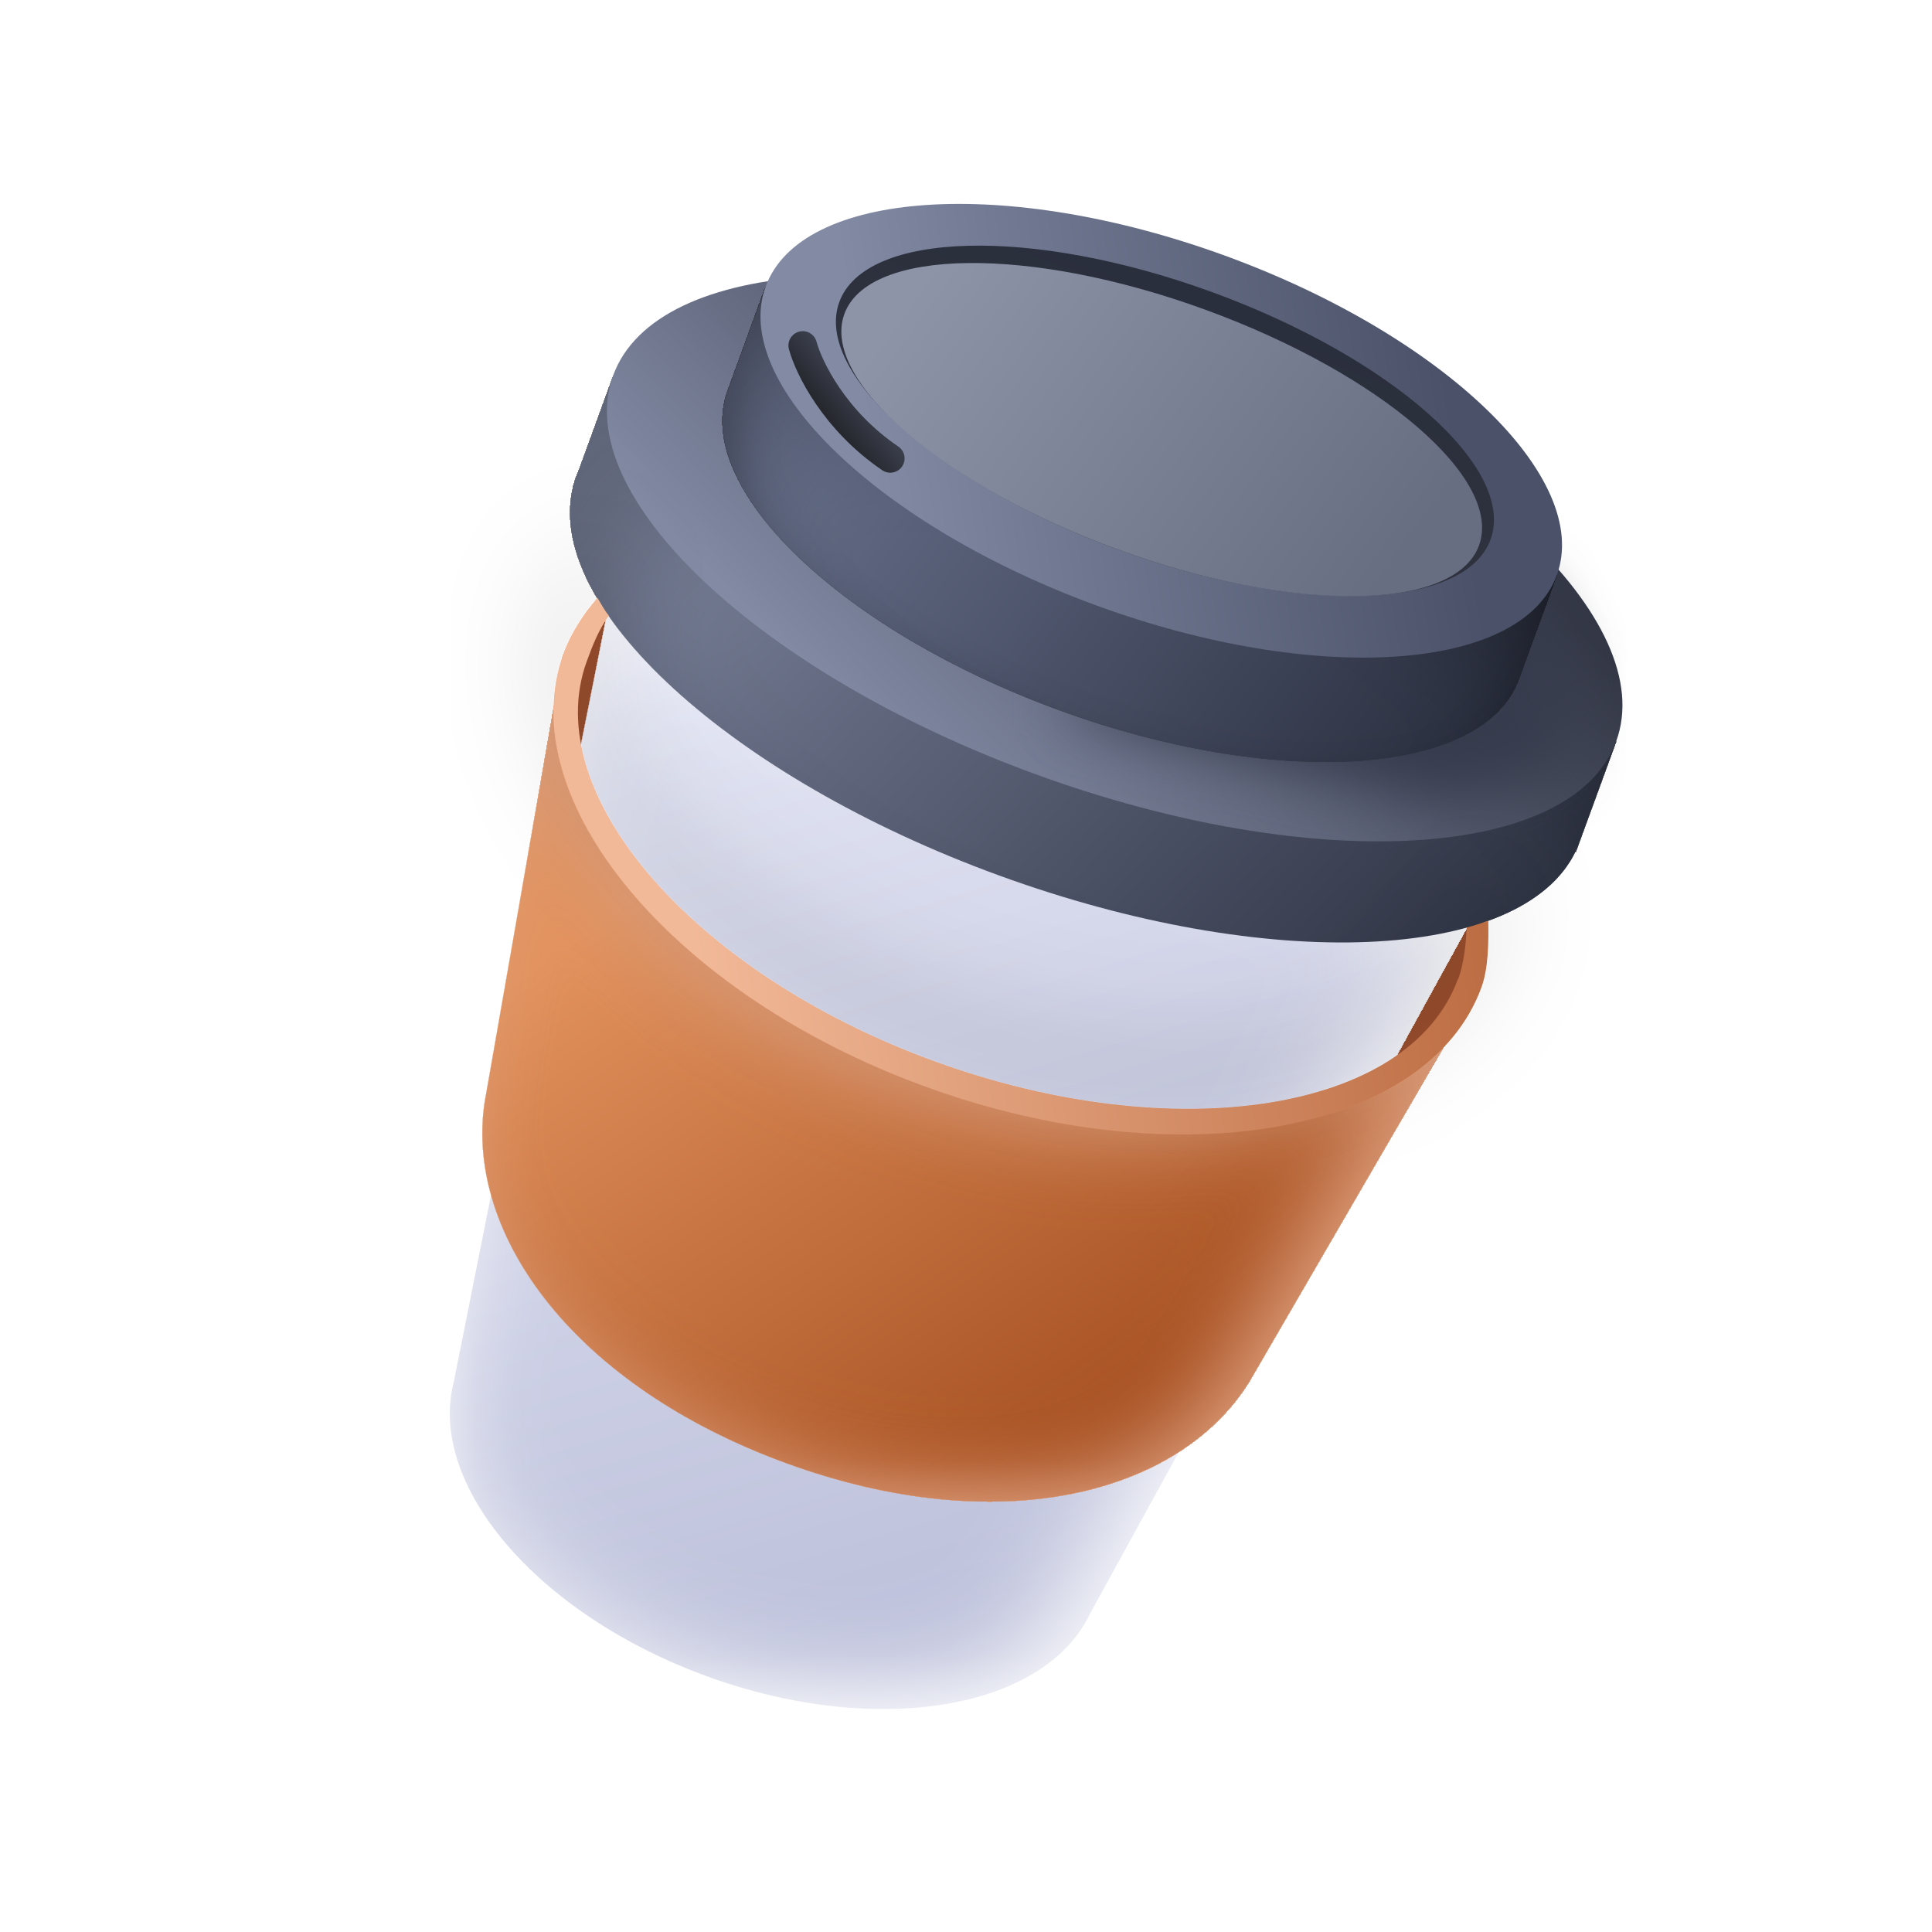
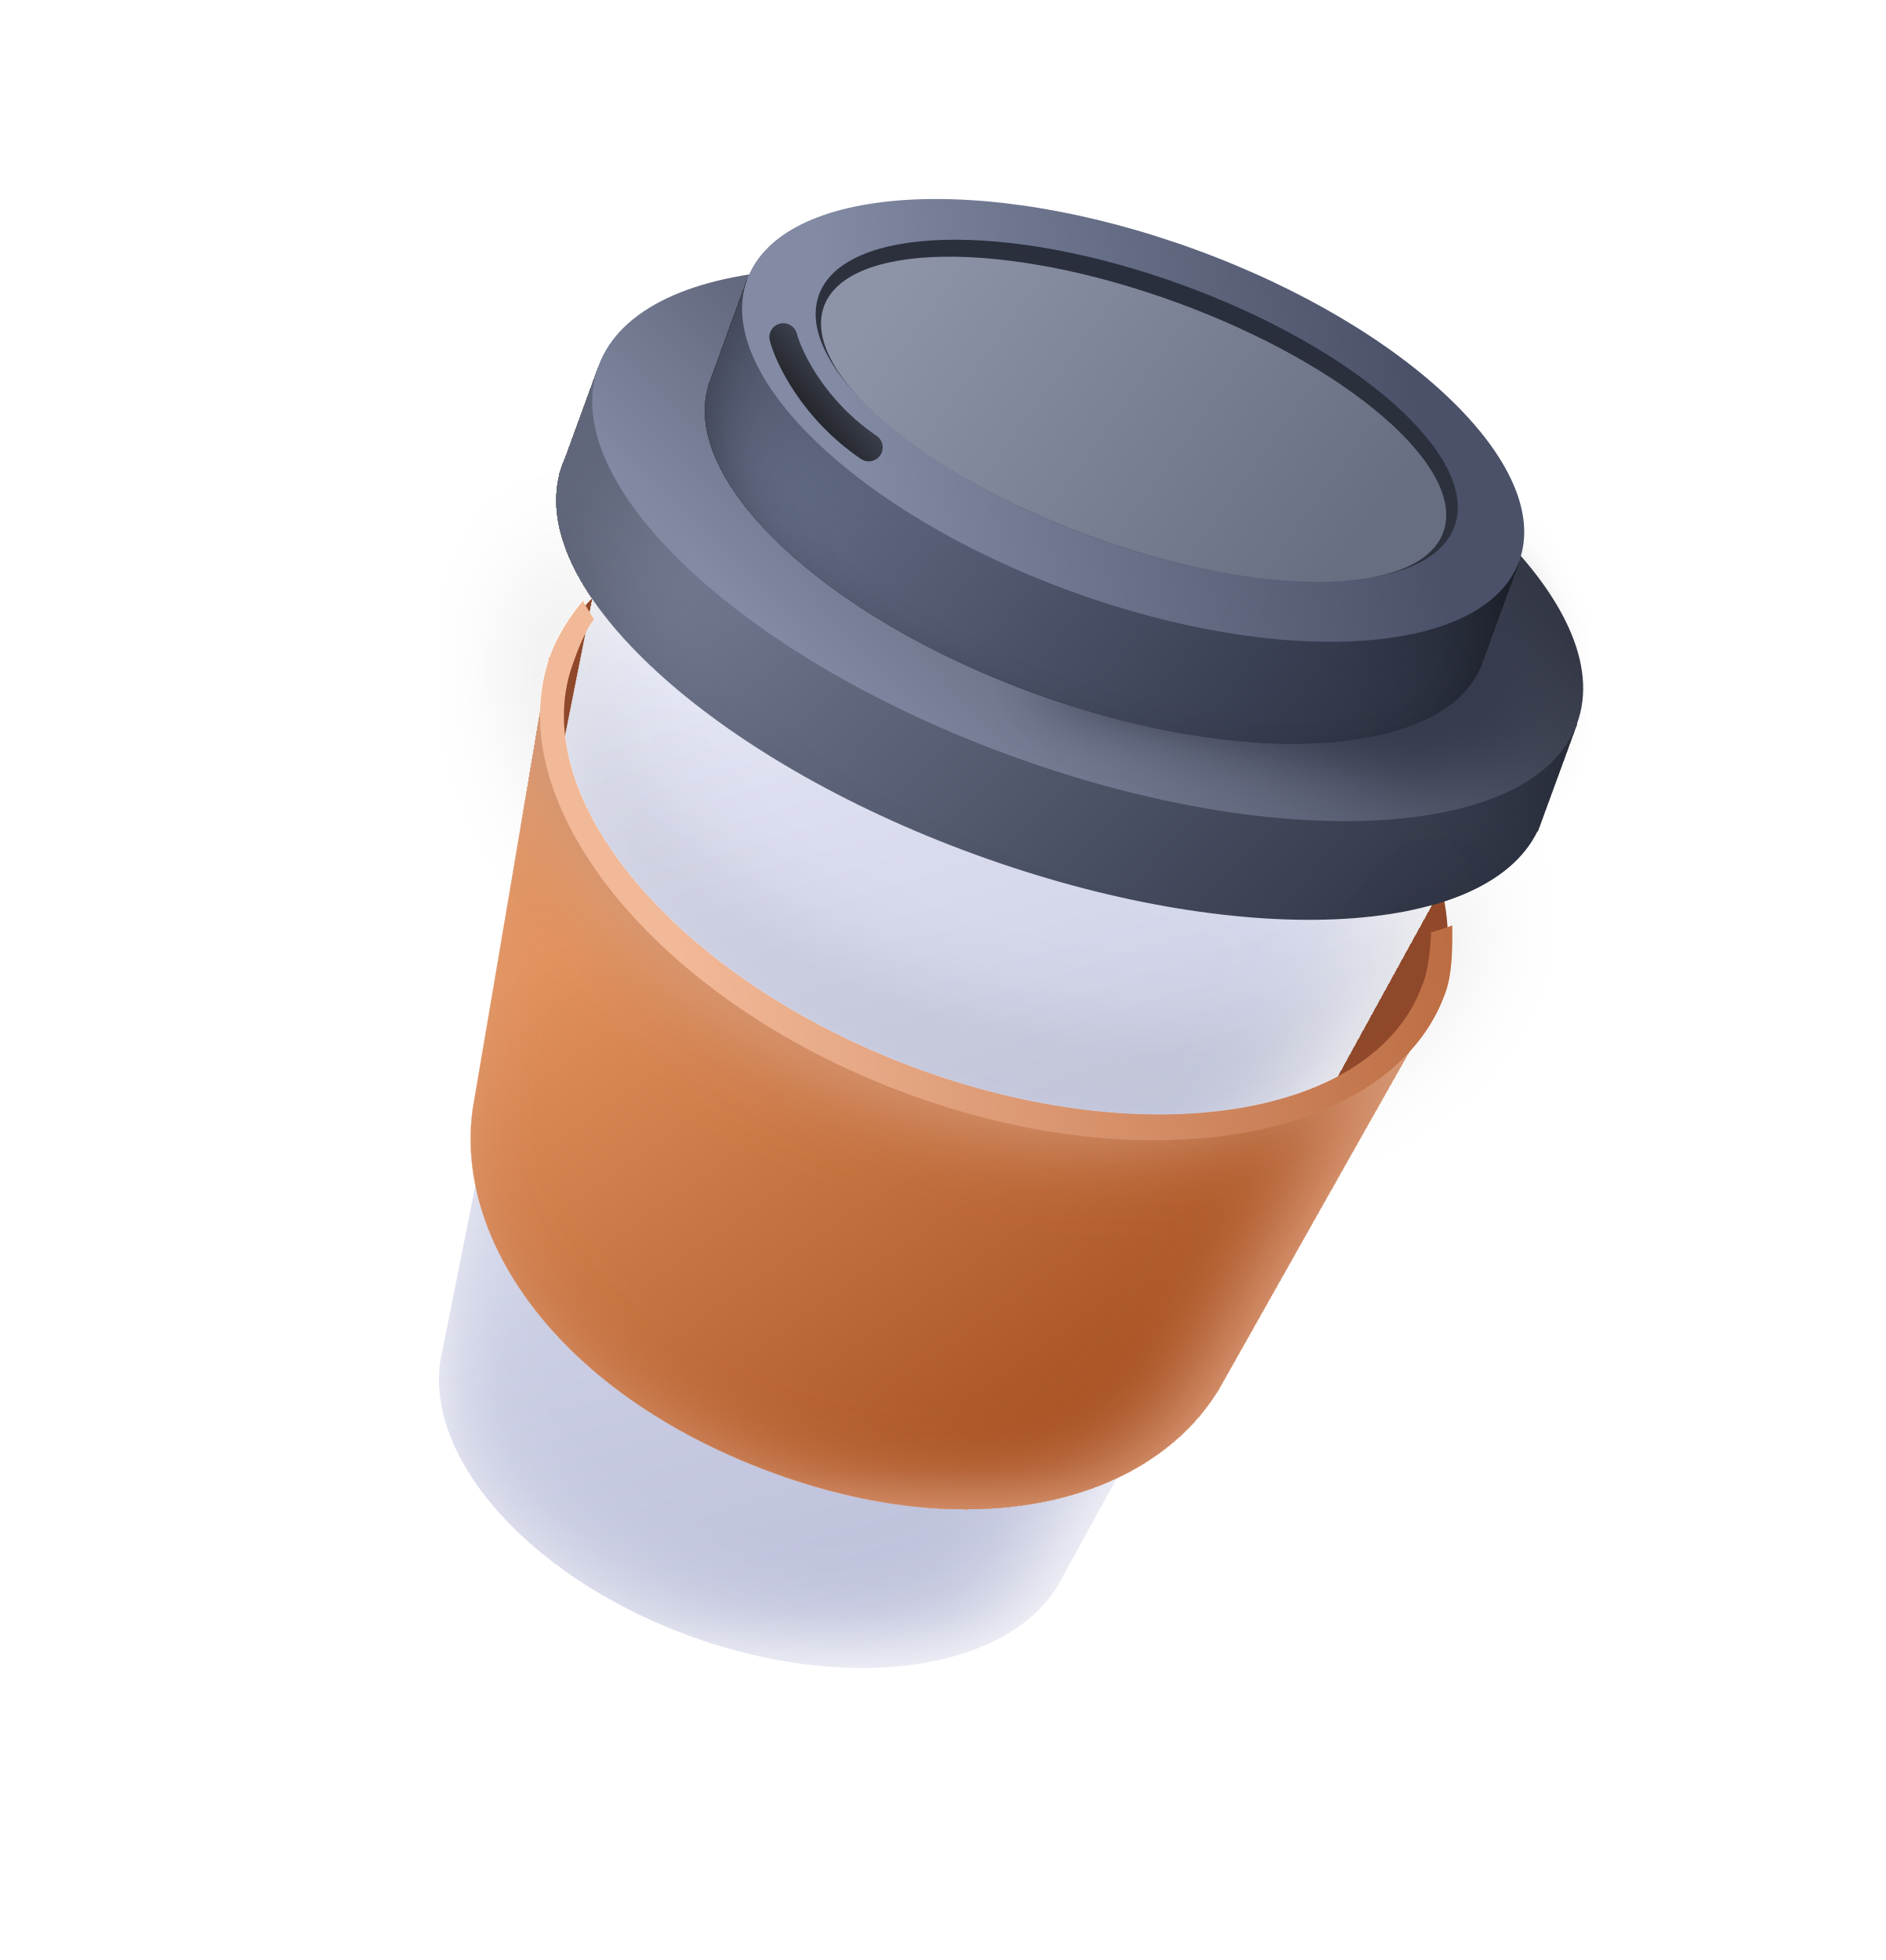
- <svg xmlns="http://www.w3.org/2000/svg" width="76" height="76" viewBox="0 0 76 76" fill="none">
-   <path d="M36.284 42.908C46.168 46.512 55.876 44.782 57.968 39.044C60.061 33.306 53.745 25.732 43.862 22.128C33.979 18.524 24.27 20.254 22.178 25.992C20.085 31.73 26.401 39.304 36.284 42.908Z" fill="#964C2C" />
-   <g filter="url(#filter0_i_1148_18349)">
-     <path d="M45.498 17.443C53.077 20.207 58.986 24.449 61.305 28.354L63.57 29.18L61.99 33.513L61.97 33.505C59.865 37.857 49.903 38.306 39.3 34.439C28.697 30.573 21.362 23.816 22.552 19.131L22.543 19.127L22.582 19.022C22.608 18.93 22.636 18.838 22.669 18.747C22.703 18.657 22.74 18.567 22.779 18.48L24.123 14.795L26.378 15.617C30.667 14.122 37.919 14.68 45.498 17.443Z" fill="url(#paint0_linear_1148_18349)" />
+ <svg xmlns="http://www.w3.org/2000/svg" width="76" height="79" viewBox="0 0 76 79" fill="none">
+   <path d="M36.284 44.189C46.167 47.9 55.875 46.119 57.968 40.209C60.06 34.3 53.745 26.5 43.861 22.789C33.978 19.077 24.27 20.859 22.177 26.768C20.085 32.678 26.401 40.477 36.284 44.189Z" fill="#964C2C" />
+   <g filter="url(#filter0_i_1776_31958)">
+     <path d="M45.497 17.443C53.077 20.207 58.985 24.449 61.305 28.354L63.57 29.18L61.99 33.513L61.97 33.505C59.865 37.857 49.903 38.306 39.299 34.439C28.697 30.573 21.362 23.816 22.552 19.131L22.543 19.127L22.581 19.022C22.608 18.93 22.636 18.838 22.669 18.747C22.702 18.657 22.74 18.567 22.779 18.48L24.123 14.795L26.378 15.617C30.667 14.122 37.919 14.68 45.497 17.443Z" fill="url(#paint0_linear_1776_31958)" />
  </g>
-   <g filter="url(#filter1_i_1148_18349)">
-     <path d="M42.91 63.422L42.907 63.421C41.141 67.247 34.516 68.387 27.804 65.939C21.091 63.492 16.756 58.355 17.868 54.29L17.864 54.289L24.075 23.182L58.182 35.619L42.91 63.422Z" fill="url(#paint1_linear_1148_18349)" />
+   <g filter="url(#filter1_i_1776_31958)">
+     <path d="M42.91 63.422L42.906 63.421C41.141 67.247 34.516 68.387 27.803 65.939C21.091 63.492 16.756 58.355 17.868 54.291L17.864 54.289L24.075 23.182L58.182 35.619L42.91 63.422Z" fill="url(#paint1_linear_1776_31958)" />
  </g>
-   <g filter="url(#filter2_i_1148_18349)">
-     <path d="M45.498 17.442C53.076 20.206 58.984 24.447 61.305 28.352L63.571 29.178L61.99 33.511L61.97 33.504C59.865 37.855 49.903 38.305 39.3 34.438C28.697 30.572 21.362 23.815 22.552 19.13L22.543 19.126L22.582 19.021C22.608 18.928 22.637 18.836 22.67 18.745C22.703 18.654 22.74 18.566 22.78 18.478L24.123 14.793L26.38 15.616C30.669 14.121 37.919 14.679 45.498 17.442Z" fill="url(#paint2_linear_1148_18349)" />
+   <g filter="url(#filter2_i_1776_31958)">
+     <path d="M45.497 17.442C53.076 20.206 58.984 24.447 61.304 28.352L63.57 29.178L61.99 33.511L61.97 33.504C59.865 37.855 49.902 38.305 39.299 34.438C28.697 30.572 21.362 23.815 22.552 19.13L22.543 19.126L22.581 19.021C22.608 18.928 22.636 18.836 22.669 18.745C22.703 18.654 22.74 18.566 22.779 18.478L24.123 14.793L26.379 15.616C30.668 14.121 37.919 14.679 45.497 17.442Z" fill="url(#paint2_linear_1776_31958)" />
  </g>
-   <ellipse cx="43.849" cy="21.963" rx="21" ry="9.045" transform="rotate(20.0352 43.8487 21.9635)" fill="url(#paint3_linear_1148_18349)" />
-   <g filter="url(#filter3_f_1148_18349)">
-     <path d="M60.073 22.904L41.337 27.816L56.948 31.474L61.3 30.185L61.727 26.379L60.073 22.904Z" fill="#363B4D" />
+   <ellipse cx="43.848" cy="21.963" rx="21" ry="9.045" transform="rotate(20.0352 43.8478 21.9635)" fill="url(#paint3_linear_1776_31958)" />
+   <g filter="url(#filter3_f_1776_31958)">
+     <path d="M60.073 22.904L41.337 27.816L56.948 31.474L61.3 30.185L61.726 26.379L60.073 22.904Z" fill="#363B4D" />
  </g>
-   <g filter="url(#filter4_ii_1148_18349)">
-     <path d="M46.695 14.165C51.826 16.036 55.975 18.796 58.191 21.525L61.236 22.635L59.68 26.903L59.675 26.901C58.105 30.545 50.133 31.023 41.672 27.938C33.212 24.853 27.418 19.354 28.562 15.556L28.558 15.554L30.114 11.286L33.158 12.396C36.611 11.734 41.563 12.294 46.695 14.165Z" fill="#31343E" />
-     <path d="M46.695 14.165C51.826 16.036 55.975 18.796 58.191 21.525L61.236 22.635L59.68 26.903L59.675 26.901C58.105 30.545 50.133 31.023 41.672 27.938C33.212 24.853 27.418 19.354 28.562 15.556L28.558 15.554L30.114 11.286L33.158 12.396C36.611 11.734 41.563 12.294 46.695 14.165Z" fill="url(#paint4_linear_1148_18349)" />
+   <g filter="url(#filter4_ii_1776_31958)">
+     <path d="M46.694 14.165C51.825 16.036 55.974 18.796 58.191 21.525L61.236 22.635L59.679 26.903L59.674 26.901C58.104 30.545 50.132 31.023 41.672 27.938C33.211 24.853 27.417 19.354 28.562 15.556L28.557 15.554L30.113 11.286L33.158 12.396C36.61 11.734 41.562 12.294 46.694 14.165Z" fill="#31343E" />
+     <path d="M46.694 14.165C51.825 16.036 55.974 18.796 58.191 21.525L61.236 22.635L59.679 26.903L59.674 26.901C58.104 30.545 50.132 31.023 41.672 27.938C33.211 24.853 27.417 19.354 28.562 15.556L28.557 15.554L30.113 11.286L33.158 12.396C36.61 11.734 41.562 12.294 46.694 14.165Z" fill="url(#paint4_linear_1776_31958)" />
  </g>
-   <ellipse cx="45.681" cy="16.945" rx="16.564" ry="7.33" transform="rotate(20.0352 45.6808 16.9454)" fill="url(#paint5_linear_1148_18349)" />
-   <ellipse cx="45.825" cy="16.552" rx="13.634" ry="5.391" transform="rotate(20.0352 45.8246 16.5518)" fill="url(#paint6_linear_1148_18349)" />
-   <ellipse cx="45.699" cy="16.901" rx="13.287" ry="5.02" transform="rotate(20.0352 45.6994 16.9009)" fill="url(#paint7_linear_1148_18349)" />
-   <path d="M31.578 13.59C31.807 14.447 32.817 16.536 35.022 18.032" stroke="url(#paint8_linear_1148_18349)" stroke-width="1.125" stroke-linecap="round" />
-   <g filter="url(#filter5_i_1148_18349)">
-     <path d="M36.358 42.685C26.417 39.06 21.213 31.791 22.149 25.744L19.06 43.396C18.305 48.612 22.625 54.528 30.934 57.558C39.243 60.588 46.35 58.827 49.137 54.364L58.136 38.867C54.96 44.098 46.294 46.32 36.354 42.695L36.358 42.685Z" fill="url(#paint9_linear_1148_18349)" />
+   <ellipse cx="45.68" cy="16.945" rx="16.564" ry="7.33" transform="rotate(20.0352 45.68 16.9454)" fill="url(#paint5_linear_1776_31958)" />
+   <ellipse cx="45.824" cy="16.552" rx="13.634" ry="5.391" transform="rotate(20.0352 45.8239 16.5519)" fill="url(#paint6_linear_1776_31958)" />
+   <ellipse cx="45.699" cy="16.901" rx="13.287" ry="5.02" transform="rotate(20.0352 45.6992 16.9009)" fill="url(#paint7_linear_1776_31958)" />
+   <path d="M31.578 13.59C31.807 14.447 32.817 16.536 35.022 18.032" stroke="url(#paint8_linear_1776_31958)" stroke-width="1.125" stroke-linecap="round" />
+   <g filter="url(#filter5_i_1776_31958)">
+     <path d="M36.357 43.959C26.416 40.226 21.212 32.74 22.148 26.513L19.059 44.691C18.304 50.064 22.624 56.156 30.933 59.276C39.242 62.396 46.349 60.583 49.136 55.987L58.135 40.027C54.959 45.414 46.293 47.703 36.353 43.97L36.357 43.959Z" fill="url(#paint9_linear_1776_31958)" />
  </g>
-   <g filter="url(#filter6_d_1148_18349)">
-     <path d="M57.352 38.516C55.448 43.737 46.213 45.194 36.754 41.745C27.295 38.296 21.176 31.239 23.08 26.018C23.291 25.44 23.57 24.712 23.951 24.232C23.75 23.953 23.666 23.795 23.501 23.517C22.962 24.132 22.456 24.905 22.171 25.686C20.079 31.421 26.419 39.102 36.392 42.738C46.364 46.375 56.185 44.576 58.277 38.84C58.557 38.07 58.558 37.048 58.545 36.219C58.239 36.326 58.029 36.404 57.695 36.488C57.674 37.111 57.582 37.92 57.367 38.509L57.352 38.516Z" fill="url(#paint10_linear_1148_18349)" />
+   <g filter="url(#filter6_d_1776_31958)">
+     <path d="M57.352 39.665C55.447 45.043 46.212 46.543 36.753 42.991C27.294 39.439 21.175 32.172 23.079 26.794C23.29 26.199 23.569 25.449 23.95 24.956C23.749 24.668 23.666 24.505 23.5 24.218C22.961 24.852 22.455 25.648 22.17 26.453C20.078 32.359 26.418 40.269 36.391 44.014C46.363 47.759 56.184 45.906 58.276 40C58.557 39.206 58.557 38.154 58.544 37.3C58.239 37.41 58.028 37.49 57.694 37.577C57.673 38.219 57.581 39.052 57.366 39.658L57.352 39.665Z" fill="url(#paint10_linear_1776_31958)" />
  </g>
  <defs>
-     <filter id="filter0_i_1148_18349" x="22.426" y="14.795" width="42.269" height="26.779" filterUnits="userSpaceOnUse" color-interpolation-filters="sRGB">
+     <filter id="filter0_i_1776_31958" x="22.426" y="14.795" width="42.269" height="26.779" filterUnits="userSpaceOnUse" color-interpolation-filters="sRGB">
      <feFlood flood-opacity="0" result="BackgroundImageFix" />
      <feBlend mode="normal" in="SourceGraphic" in2="BackgroundImageFix" result="shape" />
      <feColorMatrix in="SourceAlpha" type="matrix" values="0 0 0 0 0 0 0 0 0 0 0 0 0 0 0 0 0 0 127 0" result="hardAlpha" />
      <feOffset dx="1.125" dy="4.498" />
      <feGaussianBlur stdDeviation="2.249" />
      <feComposite in2="hardAlpha" operator="arithmetic" k2="-1" k3="1" />
      <feColorMatrix type="matrix" values="0 0 0 0 0 0 0 0 0 0 0 0 0 0 0 0 0 0 0.25 0" />
-       <feBlend mode="normal" in2="shape" result="effect1_innerShadow_1148_18349" />
+       <feBlend mode="normal" in2="shape" result="effect1_innerShadow_1776_31958" />
    </filter>
-     <filter id="filter1_i_1148_18349" x="16.57" y="23.182" width="41.612" height="44.048" filterUnits="userSpaceOnUse" color-interpolation-filters="sRGB">
+     <filter id="filter1_i_1776_31958" x="16.57" y="23.182" width="41.612" height="44.048" filterUnits="userSpaceOnUse" color-interpolation-filters="sRGB">
      <feFlood flood-opacity="0" result="BackgroundImageFix" />
      <feBlend mode="normal" in="SourceGraphic" in2="BackgroundImageFix" result="shape" />
      <feColorMatrix in="SourceAlpha" type="matrix" values="0 0 0 0 0 0 0 0 0 0 0 0 0 0 0 0 0 0 127 0" result="hardAlpha" />
      <feOffset dx="-1.125" />
      <feGaussianBlur stdDeviation="2.249" />
      <feComposite in2="hardAlpha" operator="arithmetic" k2="-1" k3="1" />
      <feColorMatrix type="matrix" values="0 0 0 0 1 0 0 0 0 1 0 0 0 0 1 0 0 0 1 0" />
-       <feBlend mode="normal" in2="shape" result="effect1_innerShadow_1148_18349" />
+       <feBlend mode="normal" in2="shape" result="effect1_innerShadow_1776_31958" />
    </filter>
-     <filter id="filter2_i_1148_18349" x="22.426" y="14.793" width="42.269" height="26.78" filterUnits="userSpaceOnUse" color-interpolation-filters="sRGB">
+     <filter id="filter2_i_1776_31958" x="22.426" y="14.793" width="42.269" height="26.78" filterUnits="userSpaceOnUse" color-interpolation-filters="sRGB">
      <feFlood flood-opacity="0" result="BackgroundImageFix" />
      <feBlend mode="normal" in="SourceGraphic" in2="BackgroundImageFix" result="shape" />
      <feColorMatrix in="SourceAlpha" type="matrix" values="0 0 0 0 0 0 0 0 0 0 0 0 0 0 0 0 0 0 127 0" result="hardAlpha" />
      <feOffset dx="1.125" dy="4.498" />
      <feGaussianBlur stdDeviation="2.249" />
      <feComposite in2="hardAlpha" operator="arithmetic" k2="-1" k3="1" />
      <feColorMatrix type="matrix" values="0 0 0 0 0 0 0 0 0 0 0 0 0 0 0 0 0 0 0.25 0" />
-       <feBlend mode="normal" in2="shape" result="effect1_innerShadow_1148_18349" />
+       <feBlend mode="normal" in2="shape" result="effect1_innerShadow_1776_31958" />
    </filter>
-     <filter id="filter3_f_1148_18349" x="39.088" y="20.654" width="24.888" height="13.068" filterUnits="userSpaceOnUse" color-interpolation-filters="sRGB">
+     <filter id="filter3_f_1776_31958" x="39.088" y="20.654" width="24.888" height="13.068" filterUnits="userSpaceOnUse" color-interpolation-filters="sRGB">
      <feFlood flood-opacity="0" result="BackgroundImageFix" />
      <feBlend mode="normal" in="SourceGraphic" in2="BackgroundImageFix" result="shape" />
-       <feGaussianBlur stdDeviation="1.125" result="effect1_foregroundBlur_1148_18349" />
+       <feGaussianBlur stdDeviation="1.125" result="effect1_foregroundBlur_1776_31958" />
    </filter>
-     <filter id="filter4_ii_1148_18349" x="28.419" y="11.286" width="32.817" height="23.187" filterUnits="userSpaceOnUse" color-interpolation-filters="sRGB">
+     <filter id="filter4_ii_1776_31958" x="28.418" y="11.286" width="32.818" height="23.187" filterUnits="userSpaceOnUse" color-interpolation-filters="sRGB">
      <feFlood flood-opacity="0" result="BackgroundImageFix" />
      <feBlend mode="normal" in="SourceGraphic" in2="BackgroundImageFix" result="shape" />
      <feColorMatrix in="SourceAlpha" type="matrix" values="0 0 0 0 0 0 0 0 0 0 0 0 0 0 0 0 0 0 127 0" result="hardAlpha" />
      <feOffset dy="1.125" />
      <feGaussianBlur stdDeviation="1.125" />
      <feComposite in2="hardAlpha" operator="arithmetic" k2="-1" k3="1" />
      <feColorMatrix type="matrix" values="0 0 0 0 0 0 0 0 0 0 0 0 0 0 0 0 0 0 0.25 0" />
-       <feBlend mode="normal" in2="shape" result="effect1_innerShadow_1148_18349" />
+       <feBlend mode="normal" in2="shape" result="effect1_innerShadow_1776_31958" />
      <feColorMatrix in="SourceAlpha" type="matrix" values="0 0 0 0 0 0 0 0 0 0 0 0 0 0 0 0 0 0 127 0" result="hardAlpha" />
      <feOffset dy="4.498" />
      <feGaussianBlur stdDeviation="2.249" />
      <feComposite in2="hardAlpha" operator="arithmetic" k2="-1" k3="1" />
      <feColorMatrix type="matrix" values="0 0 0 0 0 0 0 0 0 0 0 0 0 0 0 0 0 0 0.25 0" />
-       <feBlend mode="normal" in2="effect1_innerShadow_1148_18349" result="effect2_innerShadow_1148_18349" />
+       <feBlend mode="normal" in2="effect1_innerShadow_1776_31958" result="effect2_innerShadow_1776_31958" />
    </filter>
-     <filter id="filter5_i_1148_18349" x="17.851" y="25.744" width="40.285" height="33.325" filterUnits="userSpaceOnUse" color-interpolation-filters="sRGB">
+     <filter id="filter5_i_1776_31958" x="17.849" y="26.513" width="40.285" height="34.32" filterUnits="userSpaceOnUse" color-interpolation-filters="sRGB">
      <feFlood flood-opacity="0" result="BackgroundImageFix" />
      <feBlend mode="normal" in="SourceGraphic" in2="BackgroundImageFix" result="shape" />
      <feColorMatrix in="SourceAlpha" type="matrix" values="0 0 0 0 0 0 0 0 0 0 0 0 0 0 0 0 0 0 127 0" result="hardAlpha" />
      <feOffset dx="-1.125" />
      <feGaussianBlur stdDeviation="1.687" />
      <feComposite in2="hardAlpha" operator="arithmetic" k2="-1" k3="1" />
      <feColorMatrix type="matrix" values="0 0 0 0 0.875 0 0 0 0 0.63 0 0 0 0 0.497 0 0 0 1 0" />
-       <feBlend mode="normal" in2="shape" result="effect1_innerShadow_1148_18349" />
+       <feBlend mode="normal" in2="shape" result="effect1_innerShadow_1776_31958" />
    </filter>
-     <filter id="filter6_d_1148_18349" x="17.771" y="17.517" width="44.777" height="29.107" filterUnits="userSpaceOnUse" color-interpolation-filters="sRGB">
+     <filter id="filter6_d_1776_31958" x="17.771" y="18.218" width="44.777" height="29.737" filterUnits="userSpaceOnUse" color-interpolation-filters="sRGB">
      <feFlood flood-opacity="0" result="BackgroundImageFix" />
      <feColorMatrix in="SourceAlpha" type="matrix" values="0 0 0 0 0 0 0 0 0 0 0 0 0 0 0 0 0 0 127 0" result="hardAlpha" />
      <feOffset dy="-2" />
      <feGaussianBlur stdDeviation="2" />
      <feComposite in2="hardAlpha" operator="out" />
      <feColorMatrix type="matrix" values="0 0 0 0 0 0 0 0 0 0 0 0 0 0 0 0 0 0 0.25 0" />
-       <feBlend mode="normal" in2="BackgroundImageFix" result="effect1_dropShadow_1148_18349" />
-       <feBlend mode="normal" in="SourceGraphic" in2="effect1_dropShadow_1148_18349" result="shape" />
+       <feBlend mode="normal" in2="BackgroundImageFix" result="effect1_dropShadow_1776_31958" />
+       <feBlend mode="normal" in="SourceGraphic" in2="effect1_dropShadow_1776_31958" result="shape" />
    </filter>
-     <linearGradient id="paint0_linear_1148_18349" x1="25.808" y1="12.772" x2="58.91" y2="43.673" gradientUnits="userSpaceOnUse">
+     <linearGradient id="paint0_linear_1776_31958" x1="25.808" y1="12.772" x2="58.909" y2="43.673" gradientUnits="userSpaceOnUse">
      <stop stop-color="#828AA4" />
      <stop offset="1" stop-color="#262B3A" />
    </linearGradient>
-     <linearGradient id="paint1_linear_1148_18349" x1="25.783" y1="20.461" x2="39.701" y2="67.184" gradientUnits="userSpaceOnUse">
+     <linearGradient id="paint1_linear_1776_31958" x1="25.782" y1="20.461" x2="39.701" y2="67.184" gradientUnits="userSpaceOnUse">
      <stop stop-color="#E9EBF8" />
      <stop offset="1" stop-color="#B9BDD8" />
    </linearGradient>
-     <linearGradient id="paint2_linear_1148_18349" x1="25.808" y1="12.771" x2="58.91" y2="43.672" gradientUnits="userSpaceOnUse">
+     <linearGradient id="paint2_linear_1776_31958" x1="25.808" y1="12.771" x2="58.909" y2="43.672" gradientUnits="userSpaceOnUse">
      <stop stop-color="#828AA4" />
      <stop offset="1" stop-color="#262B3A" />
    </linearGradient>
-     <linearGradient id="paint3_linear_1148_18349" x1="31.2" y1="28.931" x2="41.115" y2="8.259" gradientUnits="userSpaceOnUse">
+     <linearGradient id="paint3_linear_1776_31958" x1="31.199" y1="28.931" x2="41.114" y2="8.26" gradientUnits="userSpaceOnUse">
      <stop stop-color="#828AA4" />
      <stop offset="1" stop-color="#333745" />
    </linearGradient>
-     <linearGradient id="paint4_linear_1148_18349" x1="29.805" y1="12.133" x2="57.991" y2="33.188" gradientUnits="userSpaceOnUse">
+     <linearGradient id="paint4_linear_1776_31958" x1="29.804" y1="12.133" x2="57.99" y2="33.188" gradientUnits="userSpaceOnUse">
      <stop stop-color="#6F7895" />
      <stop offset="1" stop-color="#262B3A" />
    </linearGradient>
-     <linearGradient id="paint5_linear_1148_18349" x1="35.704" y1="22.592" x2="55.715" y2="11.54" gradientUnits="userSpaceOnUse">
+     <linearGradient id="paint5_linear_1776_31958" x1="35.703" y1="22.592" x2="55.714" y2="11.54" gradientUnits="userSpaceOnUse">
      <stop stop-color="#828AA4" />
      <stop offset="1" stop-color="#4A5168" />
    </linearGradient>
-     <linearGradient id="paint6_linear_1148_18349" x1="45.825" y1="11.161" x2="45.825" y2="21.943" gradientUnits="userSpaceOnUse">
+     <linearGradient id="paint6_linear_1776_31958" x1="45.824" y1="11.161" x2="45.824" y2="21.943" gradientUnits="userSpaceOnUse">
      <stop stop-color="#2A2F3D" />
      <stop offset="1" stop-color="#31343E" />
    </linearGradient>
-     <linearGradient id="paint7_linear_1148_18349" x1="35.051" y1="13.765" x2="55.909" y2="19.681" gradientUnits="userSpaceOnUse">
+     <linearGradient id="paint7_linear_1776_31958" x1="35.05" y1="13.765" x2="55.909" y2="19.681" gradientUnits="userSpaceOnUse">
      <stop stop-color="#8D94A8" />
      <stop offset="1" stop-color="#676E81" />
    </linearGradient>
-     <linearGradient id="paint8_linear_1148_18349" x1="32.285" y1="15.984" x2="34.126" y2="14.519" gradientUnits="userSpaceOnUse">
+     <linearGradient id="paint8_linear_1776_31958" x1="32.285" y1="15.985" x2="34.126" y2="14.519" gradientUnits="userSpaceOnUse">
      <stop stop-color="#26282E" />
      <stop offset="1" stop-color="#474D60" />
    </linearGradient>
-     <linearGradient id="paint9_linear_1148_18349" x1="24.89" y1="35.291" x2="41.654" y2="59.526" gradientUnits="userSpaceOnUse">
+     <linearGradient id="paint9_linear_1776_31958" x1="24.889" y1="36.344" x2="42.326" y2="60.822" gradientUnits="userSpaceOnUse">
      <stop stop-color="#E2925D" />
      <stop offset="1" stop-color="#A44D1F" />
    </linearGradient>
-     <linearGradient id="paint10_linear_1148_18349" x1="27.198" y1="36.84" x2="59.082" y2="32.586" gradientUnits="userSpaceOnUse">
+     <linearGradient id="paint10_linear_1776_31958" x1="27.197" y1="37.939" x2="59.113" y2="33.805" gradientUnits="userSpaceOnUse">
      <stop stop-color="#F2B998" />
      <stop offset="1" stop-color="#BB6A3F" />
    </linearGradient>
  </defs>
</svg>
